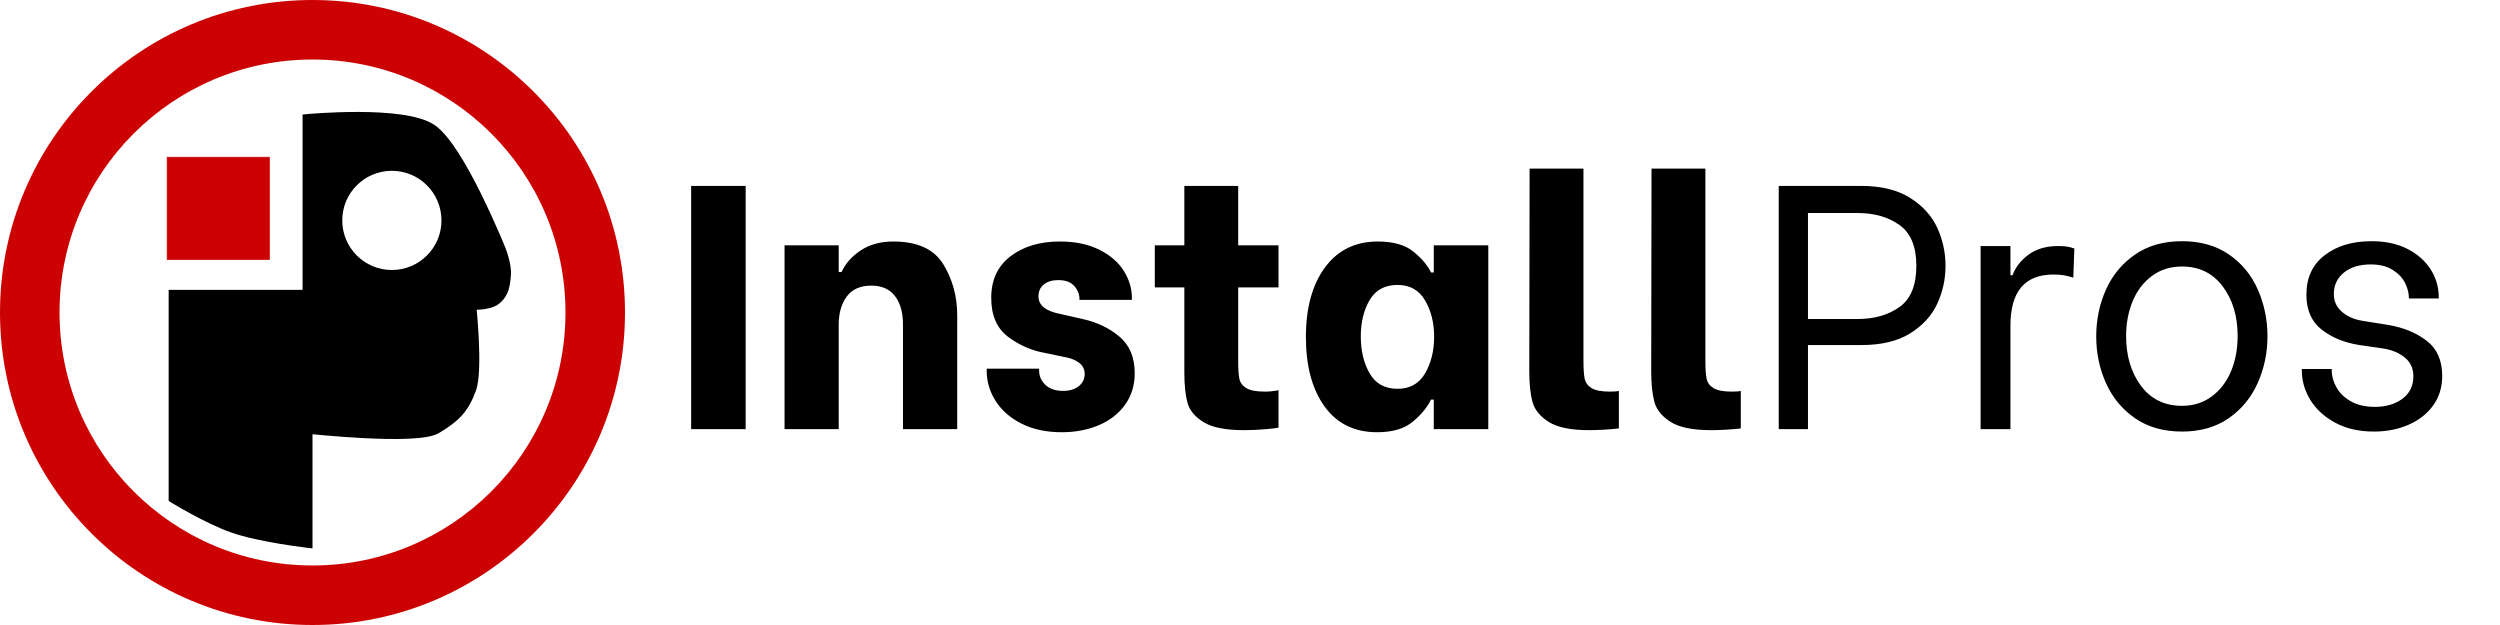
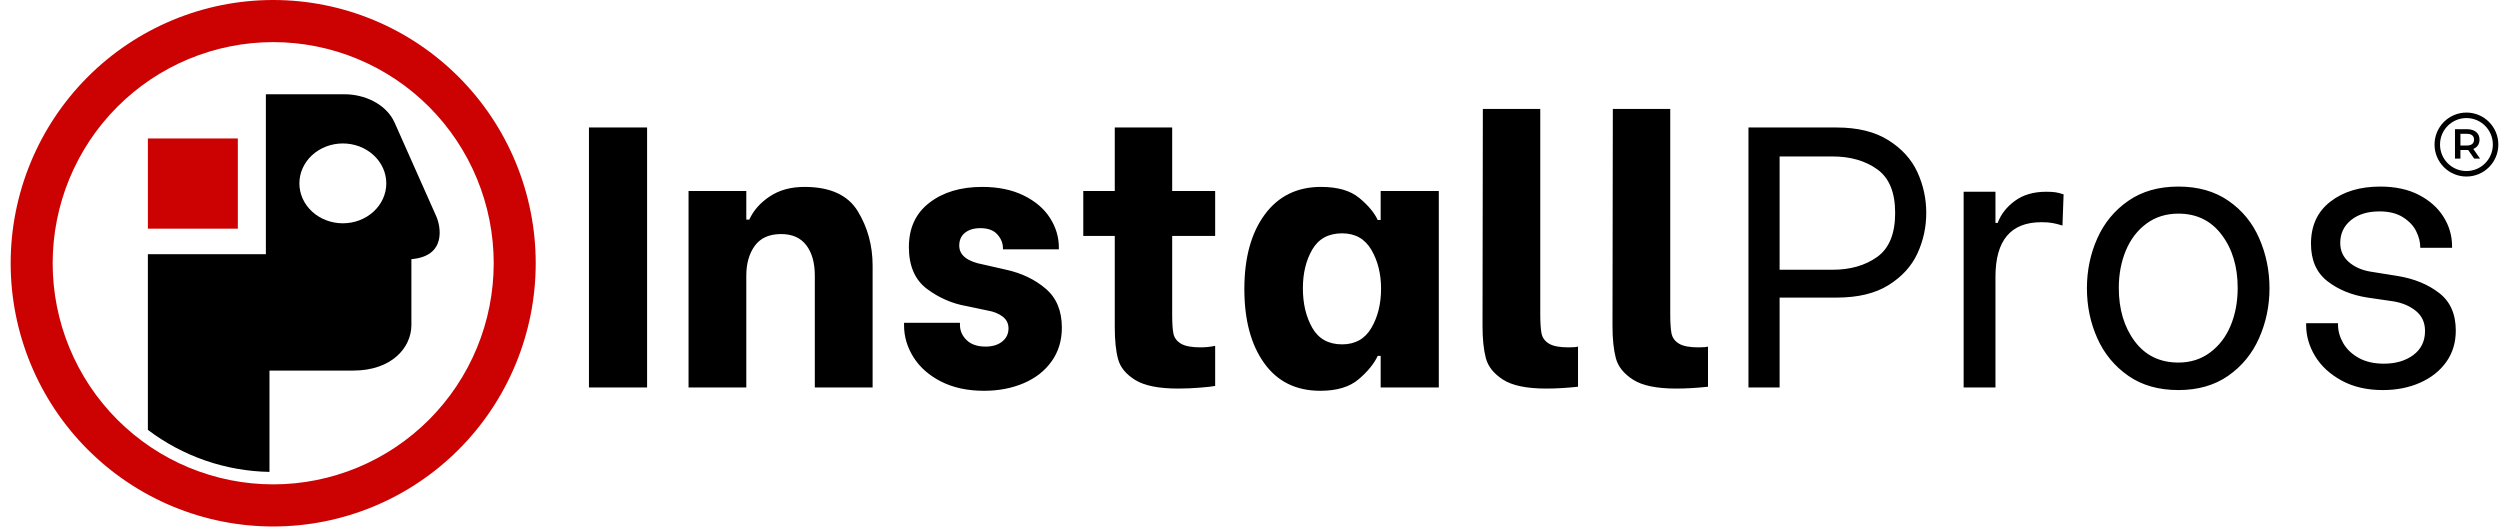
- <svg xmlns="http://www.w3.org/2000/svg" width="1008" height="252" fill="none" viewBox="0 0 1008 252">
-   <path fill="#cc0202" d="M228 126c0-56.333-45.667-102-102-102S24 69.667 24 126s45.667 102 102 102 102-45.667 102-102m24 0c0 69.588-56.412 126-126 126S0 195.588 0 126 56.412 0 126 0s126 56.412 126 126" />
-   <path fill="#000" d="M144.699 45.135c5.577.022 11.567.284 16.918 1.035 5.276.74 10.219 1.99 13.489 4.164 3.252 2.162 6.634 6.495 9.804 11.445 3.22 5.027 6.395 10.971 9.192 16.633a342 342 0 0 1 6.976 15.098c.868 2 1.562 3.65 2.039 4.8.239.575.422 1.029.547 1.336l.144.352.044.113.004.008.003.011.012.024.023.058.079.216a41 41 0 0 1 1.085 3.378c.555 2.034 1.134 4.818.934 7.223-.338 4.043-.734 8.161-4.734 11.391-2.052 1.656-5.092 2.184-7.242 2.375-.653.057-1.27.08-1.817.093.055.586.123 1.274.188 2.043.221 2.607.49 6.169.668 9.973.177 3.798.267 7.872.133 11.496-.132 3.551-.49 6.919-1.313 9.156-1.458 3.96-3.053 6.997-5.41 9.684-2.342 2.668-5.345 4.884-9.438 7.34-1.339.802-3.213 1.301-5.242 1.64-2.083.349-4.549.561-7.219.676-5.342.23-11.661.076-17.683-.226a433 433 0 0 1-16.067-1.137 466 466 0 0 1-4.816-.453v46.031l-2.23-.262h-.016q-.017 0-.047-.004l-.168-.023c-.148-.018-.366-.043-.645-.078a270 270 0 0 1-10.257-1.508c-6.188-1.035-13.837-2.556-19.301-4.484-5.438-1.92-11.55-4.98-16.254-7.528a202 202 0 0 1-7.516-4.285l-.453-.273-.117-.074-.031-.016-.012-.008-.953-.586v-85.117h54V46.178l1.812-.172h.032c.02-.002.048-.009.086-.012l.332-.027c.29-.026.714-.063 1.258-.106 1.086-.085 2.649-.197 4.558-.308 3.817-.224 9.036-.441 14.621-.418M158 68.865c-11.045 0-19.999 8.955-20 20 0 11.046 8.954 20 20 20s20-8.954 20-20c-.001-11.045-8.955-20-20-20" />
-   <path fill="#cc0202" stroke="#cc0202" stroke-width=".3" d="M108.6 63.4H67.4v41.2h41.2z" />
-   <path fill="#000" d="M278.664 74.969h21.988v98.049h-21.988zM316.33 98.93h21.84v10.772h1.134c1.581-3.454 4.168-6.373 7.77-8.757q5.395-3.568 13.104-3.57 14.553.002 20.16 9.177c3.739 6.122 5.608 12.957 5.608 20.517v45.948h-21.862v-42.168c0-4.856-1.082-8.684-3.234-11.487q-3.213-4.198-9.513-4.2c-4.483 0-7.801 1.48-9.954 4.431q-3.213 4.411-3.213 11.256v42.168h-21.84zm111.766 75.347c-6.26 0-11.676-1.165-16.252-3.486q-6.87-3.506-10.44-9.177c-2.383-3.791-3.569-7.79-3.569-11.991v-.987h21.145v.84q0 3.235 2.52 5.691c1.684 1.627 4.064 2.437 7.164 2.437 2.604 0 4.692-.63 6.276-1.89 1.6-1.26 2.396-2.92 2.396-4.978q-.002-2.789-2.248-4.472c-1.484-1.119-3.348-1.87-5.584-2.248l-8.004-1.68q-8.123-1.386-14.992-6.489c-4.568-3.412-6.846-8.673-6.846-15.771 0-7.192 2.586-12.774 7.77-16.737q7.766-5.963 19.948-5.964c6.076 0 11.304 1.081 15.688 3.234 4.396 2.142 7.712 4.967 9.956 8.463 2.236 3.502 3.36 7.214 3.36 11.13v.714h-21.148v-.42c0-1.874-.704-3.602-2.1-5.187-1.404-1.581-3.548-2.373-6.448-2.373q-3.634.001-5.816 1.743c-1.444 1.165-2.164 2.772-2.164 4.83q-.002 5.464 9.092 7.14l8.696 1.975c5.88 1.301 10.844 3.685 14.912 7.139q6.108 5.19 6.108 14.7c0 4.861-1.292 9.088-3.864 12.685q-3.84 5.4-10.584 8.273c-4.484 1.9-9.472 2.856-14.972 2.856m71.144-58.401v29.695q-.001 4.896.484 7.203c.336 1.544 1.272 2.782 2.816 3.717 1.536.939 4.032 1.407 7.476 1.407q2.659 0 5.48-.568v15.12q-1.409.3-5.608.63c-2.804.237-5.6.358-8.4.358q-10.944 0-16.188-3.213-5.254-3.23-6.512-7.855c-.84-3.076-1.26-7.097-1.26-12.053v-34.441H465.62V98.93h11.908V74.969h21.712v23.96h16.256v16.947zm56.024 58.401c-9.156 0-16.232-3.476-21.232-10.437q-7.495-10.436-7.496-27.951c0-11.76 2.568-21.115 7.708-28.077q7.702-10.436 21.296-10.437 9.384 0 14.424 4.137 5.038 4.14 7.016 8.338h1.112V98.93h21.988v74.087h-21.988V161.11h-1.112q-2.106 4.473-7.224 8.82-5.104 4.347-14.492 4.347m8.252-17.514c4.956 0 8.644-2.069 11.068-6.215q3.655-6.235 3.656-14.785c0-5.596-1.22-10.479-3.656-14.637q-3.635-6.237-11.068-6.236c-5.14 0-8.896 2.031-11.276 6.089-2.384 4.063-3.568 8.941-3.568 14.637 0 5.796 1.184 10.774 3.568 14.932 2.38 4.146 6.136 6.215 11.276 6.215m77.18 16.676q-11.071.001-16.316-3.361-5.248-3.354-6.512-8.126-1.26-4.762-1.26-12.181l.128-81.795h21.712v77.302q-.001 4.914.484 7.371.502 2.44 2.816 3.843c1.536.939 3.988 1.407 7.348 1.407 1.776 0 2.988-.095 3.636-.295v15.142c-4.204.461-8.212.693-12.036.693m49.16 0q-11.071.001-16.316-3.361c-3.504-2.236-5.672-4.945-6.512-8.126q-1.26-4.762-1.26-12.181l.128-81.795h21.712v77.302q-.001 4.914.484 7.371c.336 1.627 1.268 2.908 2.812 3.843q2.311 1.408 7.352 1.407c1.772 0 2.988-.095 3.632-.295v15.142q-6.301.692-12.032.693m60.68-98.47c7.94 0 14.448 1.59 19.532 4.767q7.638 4.77 11.004 12.054c2.236 4.845 3.36 9.974 3.36 15.392s-1.124 10.537-3.36 15.352q-3.367 7.205-10.94 11.907-7.56 4.684-19.596 4.683h-21.564v33.894h-11.784v-98.05zm-1.552 53.655c6.732 0 12.356-1.607 16.884-4.83 4.536-3.234 6.804-8.767 6.804-16.612q0-11.63-6.804-16.463c-4.528-3.219-10.152-4.83-16.884-4.83h-20.012v42.735zm49.592-29.421h12.032v11.761h.84q1.823-4.893 6.508-8.316 4.704-3.444 11.844-3.445c1.496 0 2.688.074 3.572.21q1.319.212 3.004.777l-.424 11.76q-2.226-.691-3.84-.965-1.624-.294-4.136-.295c-11.584 0-17.368 6.862-17.368 20.581v41.747h-12.032zm81.232 74.802c-7.476 0-13.808-1.795-18.984-5.397q-7.776-5.396-11.7-14.154c-2.62-5.838-3.924-12.117-3.924-18.837s1.304-12.999 3.924-18.837q3.924-8.755 11.7-14.133c5.176-3.596 11.508-5.397 18.984-5.397q11.19 0 18.96 5.397 7.789 5.38 11.636 14.217c2.56 5.88 3.844 12.132 3.844 18.753 0 6.636-1.316 12.894-3.928 18.774-2.604 5.88-6.5 10.62-11.676 14.217-5.184 3.602-11.46 5.397-18.836 5.397m0-10.374q6.841 0 11.948-3.78 5.12-3.78 7.792-10.143c1.772-4.253 2.664-8.998 2.664-14.238 0-8.022-2.008-14.69-6.024-20.013q-6.036-8.001-16.38-8.001c-4.68 0-8.728 1.27-12.14 3.801-3.4 2.52-5.996 5.911-7.768 10.164q-2.647 6.363-2.648 14.049-.002 12.055 6.008 20.118c4.016 5.365 9.532 8.043 16.548 8.043m77.304 10.374c-5.98 0-11.168-1.187-15.564-3.57q-6.571-3.57-10.016-9.177-3.425-5.607-3.424-11.781v-.693h12.056v.567q.001 3.512 1.952 6.93c1.312 2.284 3.276 4.153 5.88 5.607q3.925 2.164 9.536 2.163 6.716 0 11.128-3.276 4.411-3.294 4.412-9.051c0-3.176-1.152-5.696-3.444-7.56q-3.426-2.79-8.592-3.633l-9.68-1.407q-9.095-1.401-15.268-6.237-6.154-4.826-6.152-14.07c0-6.815 2.448-12.117 7.352-15.897q7.345-5.67 18.836-5.67 8.542 0 14.636 3.15c4.06 2.1 7.16 4.861 9.304 8.274 2.152 3.402 3.232 7.108 3.232 11.109v.567h-12.032v-.273q-.002-2.81-1.492-5.88c-.98-2.058-2.64-3.833-4.976-5.334-2.324-1.496-5.308-2.247-8.944-2.247-4.484 0-8.08 1.102-10.796 3.297q-4.054 3.3-4.052 8.61.001 4.348 3.212 7.161 3.227 2.797 8.128 3.633l10.5 1.68q9.259 1.534 15.56 6.384 6.3 4.834 6.3 14.196c0 4.494-1.192 8.421-3.568 11.781q-3.575 5.042-9.892 7.854c-4.2 1.858-8.916 2.793-14.132 2.793" />
+ <svg xmlns="http://www.w3.org/2000/svg" width="789" height="167" fill="none" viewBox="0 0 789 167">
+   <path fill="#CC0202" fill-rule="evenodd" d="M86.218 0c10.88 0 21.654 2.149 31.707 6.324 10.052 4.175 19.185 10.295 26.879 18.01 7.694 7.714 13.797 16.872 17.96 26.952s6.307 20.882 6.307 31.792-2.143 21.713-6.307 31.793c-4.163 10.079-10.266 19.238-17.96 26.953s-16.827 13.834-26.879 18.009c-10.053 4.175-20.827 6.324-31.707 6.324s-21.654-2.149-31.707-6.324c-10.052-4.175-19.186-10.295-26.88-18.009s-13.796-16.874-17.96-26.953c-4.163-10.08-6.306-20.883-6.306-31.793S5.507 61.365 9.67 51.286s10.267-19.238 17.96-26.953S44.46 10.5 54.512 6.324C64.564 2.149 75.337 0 86.218 0m0 13.293c-9.14 0-18.19 1.805-26.634 5.312s-16.116 8.647-22.579 15.127c-6.462 6.48-11.589 14.174-15.086 22.64-3.498 8.467-5.298 17.542-5.298 26.706 0 9.165 1.8 18.239 5.298 26.706 3.497 8.467 8.624 16.16 15.086 22.64 6.463 6.48 14.136 11.621 22.58 15.128s17.493 5.312 26.633 5.312 18.19-1.805 26.633-5.312c8.444-3.507 16.117-8.648 22.579-15.128 6.463-6.48 11.589-14.173 15.087-22.64s5.298-17.541 5.298-26.706-1.8-18.239-5.298-26.706-8.624-16.16-15.087-22.64-14.135-11.62-22.579-15.127c-8.443-3.507-17.493-5.312-26.633-5.312" />
+   <path fill="#CC0202" d="M75.06 43.7H46.67v28.468h28.39z" />
+   <path fill="#000" fill-rule="evenodd" d="M83.909 29.753h24.9c6.065 0 13.064 2.963 15.743 8.978l13.145 29.56c1.332 2.996 3.381 12.567-7.86 13.497v20.775c0 7.172-6.247 14.389-18.338 14.389H85.047v31.98c-13.868-.248-27.303-4.892-38.378-13.266V80.232h37.24zm10.577 28.12c0 1.654.355 3.292 1.044 4.821s1.7 2.918 2.973 4.088c1.274 1.17 2.786 2.098 4.45 2.731s3.447.96 5.248.96 3.585-.327 5.249-.96 3.176-1.561 4.449-2.731c1.274-1.17 2.284-2.56 2.973-4.088s1.044-3.167 1.044-4.822c0-1.654-.354-3.293-1.044-4.822-.689-1.528-1.699-2.917-2.973-4.087s-2.785-2.099-4.449-2.732-3.448-.959-5.249-.959-3.584.326-5.248.96-3.176 1.56-4.45 2.73c-1.273 1.17-2.283 2.56-2.973 4.088-.689 1.53-1.044 3.168-1.044 4.822" />
+   <path fill="#000" d="M185.874 40.238h18.347v82.042h-18.347zm31.432 20.049h18.225v9.014h.946c1.319-2.89 3.479-5.333 6.484-7.327 3.001-1.99 6.646-2.987 10.935-2.987 8.096 0 13.704 2.56 16.823 7.679 3.12 5.122 4.679 10.841 4.679 17.167v38.447h-18.242V86.996c0-4.064-.903-7.266-2.699-9.612-1.787-2.341-4.434-3.514-7.938-3.514-3.742 0-6.511 1.239-8.307 3.707-1.787 2.46-2.681 5.601-2.681 9.419v35.284h-18.225zm93.265 63.047c-5.222 0-9.743-.975-13.563-2.917-3.82-1.955-6.725-4.516-8.71-7.679-1.989-3.171-2.979-6.519-2.979-10.033v-.826h17.647v.703c0 1.805.701 3.391 2.103 4.762 1.402 1.362 3.391 2.038 5.976 2.038 2.173 0 3.916-.527 5.239-1.581 1.332-1.055 1.998-2.443 1.998-4.165 0-1.555-.627-2.803-1.875-3.743-1.24-.935-2.795-1.564-4.661-1.88l-6.677-1.406c-4.521-.773-8.692-2.582-12.512-5.43-3.812-2.855-5.713-7.256-5.713-13.195 0-6.019 2.16-10.688 6.484-14.005 4.319-3.325 9.87-4.99 16.648-4.99 5.068 0 9.432.905 13.09 2.706 3.667 1.792 6.436 4.156 8.306 7.081 1.867 2.93 2.804 6.036 2.804 9.313v.597H316.53v-.35c0-1.57-.587-3.014-1.753-4.341-1.17-1.322-2.961-1.986-5.38-1.986-2.024 0-3.64.488-4.854 1.459-1.205.975-1.805 2.32-1.805 4.041 0 3.049 2.528 5.039 7.588 5.975l7.255 1.651c4.907 1.09 9.051 3.084 12.442 5.975 3.4 2.894 5.1 6.993 5.1 12.3 0 4.068-1.078 7.604-3.225 10.613-2.138 3.013-5.082 5.32-8.832 6.923-3.741 1.59-7.903 2.39-12.495 2.39m59.37-48.866v24.846c0 2.732.132 4.74.403 6.027.281 1.291 1.06 2.328 2.348 3.11 1.284.786 3.365 1.177 6.239 1.177 1.481 0 3.005-.158 4.574-.474v12.651c-.784.167-2.344.343-4.679.528-2.34.197-4.675.298-7.01.298-6.089 0-10.593-.896-13.511-2.688-2.922-1.801-4.731-3.993-5.432-6.572-.701-2.574-1.052-5.939-1.052-10.086V74.468h-9.936v-14.18h9.936v-20.05h18.12v20.05h13.564v14.18zm46.75 48.866c-7.641 0-13.546-2.908-17.717-8.733-4.171-5.821-6.256-13.618-6.256-23.388 0-9.84 2.142-17.668 6.431-23.493 4.285-5.82 10.208-8.733 17.769-8.733 5.223 0 9.236 1.155 12.039 3.461 2.804 2.311 4.754 4.635 5.853 6.976h.929v-9.137h18.348v61.993h-18.348v-9.964h-.929c-1.169 2.496-3.18 4.956-6.028 7.381-2.839 2.424-6.869 3.637-12.091 3.637m6.887-14.655c4.135 0 7.211-1.731 9.235-5.201 2.032-3.48 3.049-7.6 3.049-12.37 0-4.683-1.017-8.769-3.049-12.248-2.024-3.479-5.1-5.219-9.235-5.219-4.289 0-7.426 1.7-9.411 5.096-1.989 3.4-2.979 7.481-2.979 12.248 0 4.85.99 9.014 2.979 12.493 1.985 3.47 5.122 5.201 9.411 5.201m64.404 13.952c-6.16 0-10.699-.936-13.616-2.811-2.922-1.872-4.732-4.139-5.433-6.801-.701-2.657-1.051-6.053-1.051-10.191l.105-68.441h18.12v64.68c0 2.742.131 4.798.403 6.168.28 1.362 1.06 2.434 2.348 3.216 1.284.786 3.33 1.177 6.133 1.177 1.481 0 2.493-.079 3.032-.246v12.669c-3.505.382-6.852.58-10.041.58m41.021 0c-6.159 0-10.698-.936-13.616-2.811-2.922-1.872-4.731-4.139-5.432-6.801-.701-2.657-1.052-6.053-1.052-10.191l.105-68.441h18.12v64.68c0 2.742.132 4.798.403 6.168.281 1.362 1.061 2.434 2.349 3.216 1.283.786 3.329 1.177 6.133 1.177 1.481 0 2.493-.079 3.032-.246v12.669c-3.505.382-6.852.58-10.042.58m50.637-82.393c6.624 0 12.057 1.331 16.297 3.989 4.25 2.662 7.312 6.023 9.183 10.086 1.866 4.055 2.804 8.347 2.804 12.88s-.938 8.817-2.804 12.845c-1.871 4.02-4.915 7.34-9.13 9.963-4.206 2.614-9.656 3.918-16.35 3.918h-17.997v28.361h-9.831V40.238zm-1.297 44.896c5.617 0 10.313-1.345 14.09-4.042 3.785-2.706 5.677-7.336 5.677-13.899 0-6.488-1.892-11.079-5.677-13.776-3.777-2.693-8.473-4.041-14.09-4.041h-16.7v35.758zm41.383-24.618h10.041v9.84h.701c1.016-2.728 2.826-5.048 5.432-6.959 2.616-1.92 5.91-2.881 9.884-2.881 1.248 0 2.243.061 2.979.175.736.119 1.568.334 2.506.65l-.351 9.84c-1.24-.386-2.309-.654-3.207-.808-.902-.162-2.05-.246-3.452-.246-9.664 0-14.492 5.742-14.492 17.22v34.933h-10.041zm67.786 62.589c-6.238 0-11.522-1.502-15.841-4.516-4.324-3.009-7.579-6.958-9.761-11.843-2.186-4.885-3.277-10.138-3.277-15.761s1.091-10.877 3.277-15.762c2.182-4.885 5.437-8.825 9.761-11.826 4.319-3.009 9.603-4.516 15.841-4.516 6.226 0 11.5 1.507 15.825 4.516 4.332 3 7.57 6.967 9.708 11.896 2.138 4.92 3.207 10.152 3.207 15.692 0 5.552-1.096 10.789-3.277 15.709-2.173 4.92-5.424 8.886-9.744 11.895-4.324 3.014-9.563 4.516-15.719 4.516m0-8.68c3.807 0 7.133-1.054 9.971-3.163 2.848-2.108 5.017-4.937 6.502-8.487 1.481-3.558 2.225-7.53 2.225-11.913 0-6.713-1.677-12.292-5.029-16.746-3.356-4.463-7.912-6.695-13.669-6.695-3.903 0-7.281 1.063-10.129 3.18-2.838 2.11-5.003 4.947-6.483 8.505-1.472 3.55-2.208 7.468-2.208 11.756 0 6.725 1.669 12.335 5.011 16.833 3.352 4.49 7.956 6.73 13.809 6.73m64.509 8.68c-4.99 0-9.318-.992-12.985-2.987-3.658-1.99-6.445-4.551-8.359-7.679-1.906-3.127-2.857-6.413-2.857-9.857v-.58h10.059v.474c0 1.96.543 3.892 1.63 5.799 1.095 1.911 2.734 3.475 4.907 4.692 2.181 1.208 4.836 1.809 7.955 1.809 3.737 0 6.835-.913 9.288-2.741 2.453-1.836 3.68-4.362 3.68-7.573 0-2.658-.959-4.766-2.874-6.326-1.905-1.555-4.293-2.57-7.167-3.04l-8.079-1.177c-5.06-.782-9.305-2.522-12.74-5.219-3.426-2.693-5.134-6.615-5.134-11.773 0-5.702 2.041-10.139 6.133-13.301 4.088-3.163 9.327-4.745 15.719-4.745 4.754 0 8.824.879 12.215 2.636 3.386 1.757 5.975 4.068 7.763 6.923 1.796 2.847 2.698 5.948 2.698 9.296v.474h-10.041v-.228c0-1.569-.416-3.207-1.244-4.92-.819-1.722-2.204-3.207-4.153-4.464-1.941-1.252-4.429-1.88-7.466-1.88-3.741 0-6.742.923-9.007 2.759-2.256 1.84-3.382 4.243-3.382 7.204 0 2.425.894 4.424 2.681 5.992 1.796 1.56 4.057 2.575 6.782 3.04l8.762 1.406c5.152.856 9.48 2.636 12.985 5.342 3.505 2.697 5.257 6.655 5.257 11.878 0 3.76-.994 7.046-2.979 9.858-1.989 2.811-4.74 5.003-8.253 6.571-3.505 1.555-7.439 2.337-11.794 2.337m26.386-67.39c-1.358 0-2.677-.268-3.917-.795-1.2-.51-2.278-1.234-3.202-2.161-.925-.927-1.647-2.008-2.156-3.212-.525-1.243-.793-2.565-.793-3.927 0-1.361.268-2.684.793-3.931.509-1.2 1.231-2.28 2.156-3.207.924-.927 2.002-1.656 3.202-2.161 1.24-.528 2.559-.796 3.917-.796s2.677.268 3.921.796c1.196.505 2.274 1.234 3.198 2.16.924.928 1.647 2.008 2.155 3.208.526 1.247.793 2.57.793 3.931s-.267 2.684-.793 3.928c-.508 1.203-1.231 2.284-2.155 3.21-.924.928-2.002 1.652-3.198 2.162-1.244.527-2.563.795-3.921.795m0-18.454c-1.126 0-2.217.22-3.246.654-.991.422-1.884 1.024-2.651 1.792-.767.77-1.367 1.66-1.787 2.658-.434 1.032-.653 2.126-.653 3.255s.219 2.223.653 3.255c.42.993 1.02 1.89 1.787 2.658.767.769 1.66 1.37 2.651 1.792 1.029.435 2.12.655 3.246.655s2.217-.22 3.246-.655c.99-.421 1.884-1.023 2.651-1.792s1.367-1.665 1.787-2.658c.434-1.032.653-2.126.653-3.255s-.219-2.223-.653-3.255c-.42-.997-1.021-1.889-1.787-2.658-.767-.768-1.661-1.37-2.651-1.792-1.029-.435-2.12-.654-3.246-.654" />
+   <path fill="#000" d="m780.847 50.048-1.893-2.715c-.043.01-.096.014-.157.014h-2.287v2.701h-1.718V40.77h3.808c.609 0 1.152.075 1.638.233.486.154.898.374 1.236.655s.6.628.788 1.032c.184.409.276.87.276 1.38 0 .698-.171 1.3-.508 1.805-.342.5-.828.879-1.463 1.125l2.129 3.048zm-2.326-7.82h-2.011v3.7h2.011c.749 0 1.314-.163 1.704-.483.385-.325.583-.782.583-1.375s-.198-1.046-.583-1.367c-.39-.316-.955-.474-1.704-.474" />
</svg>
